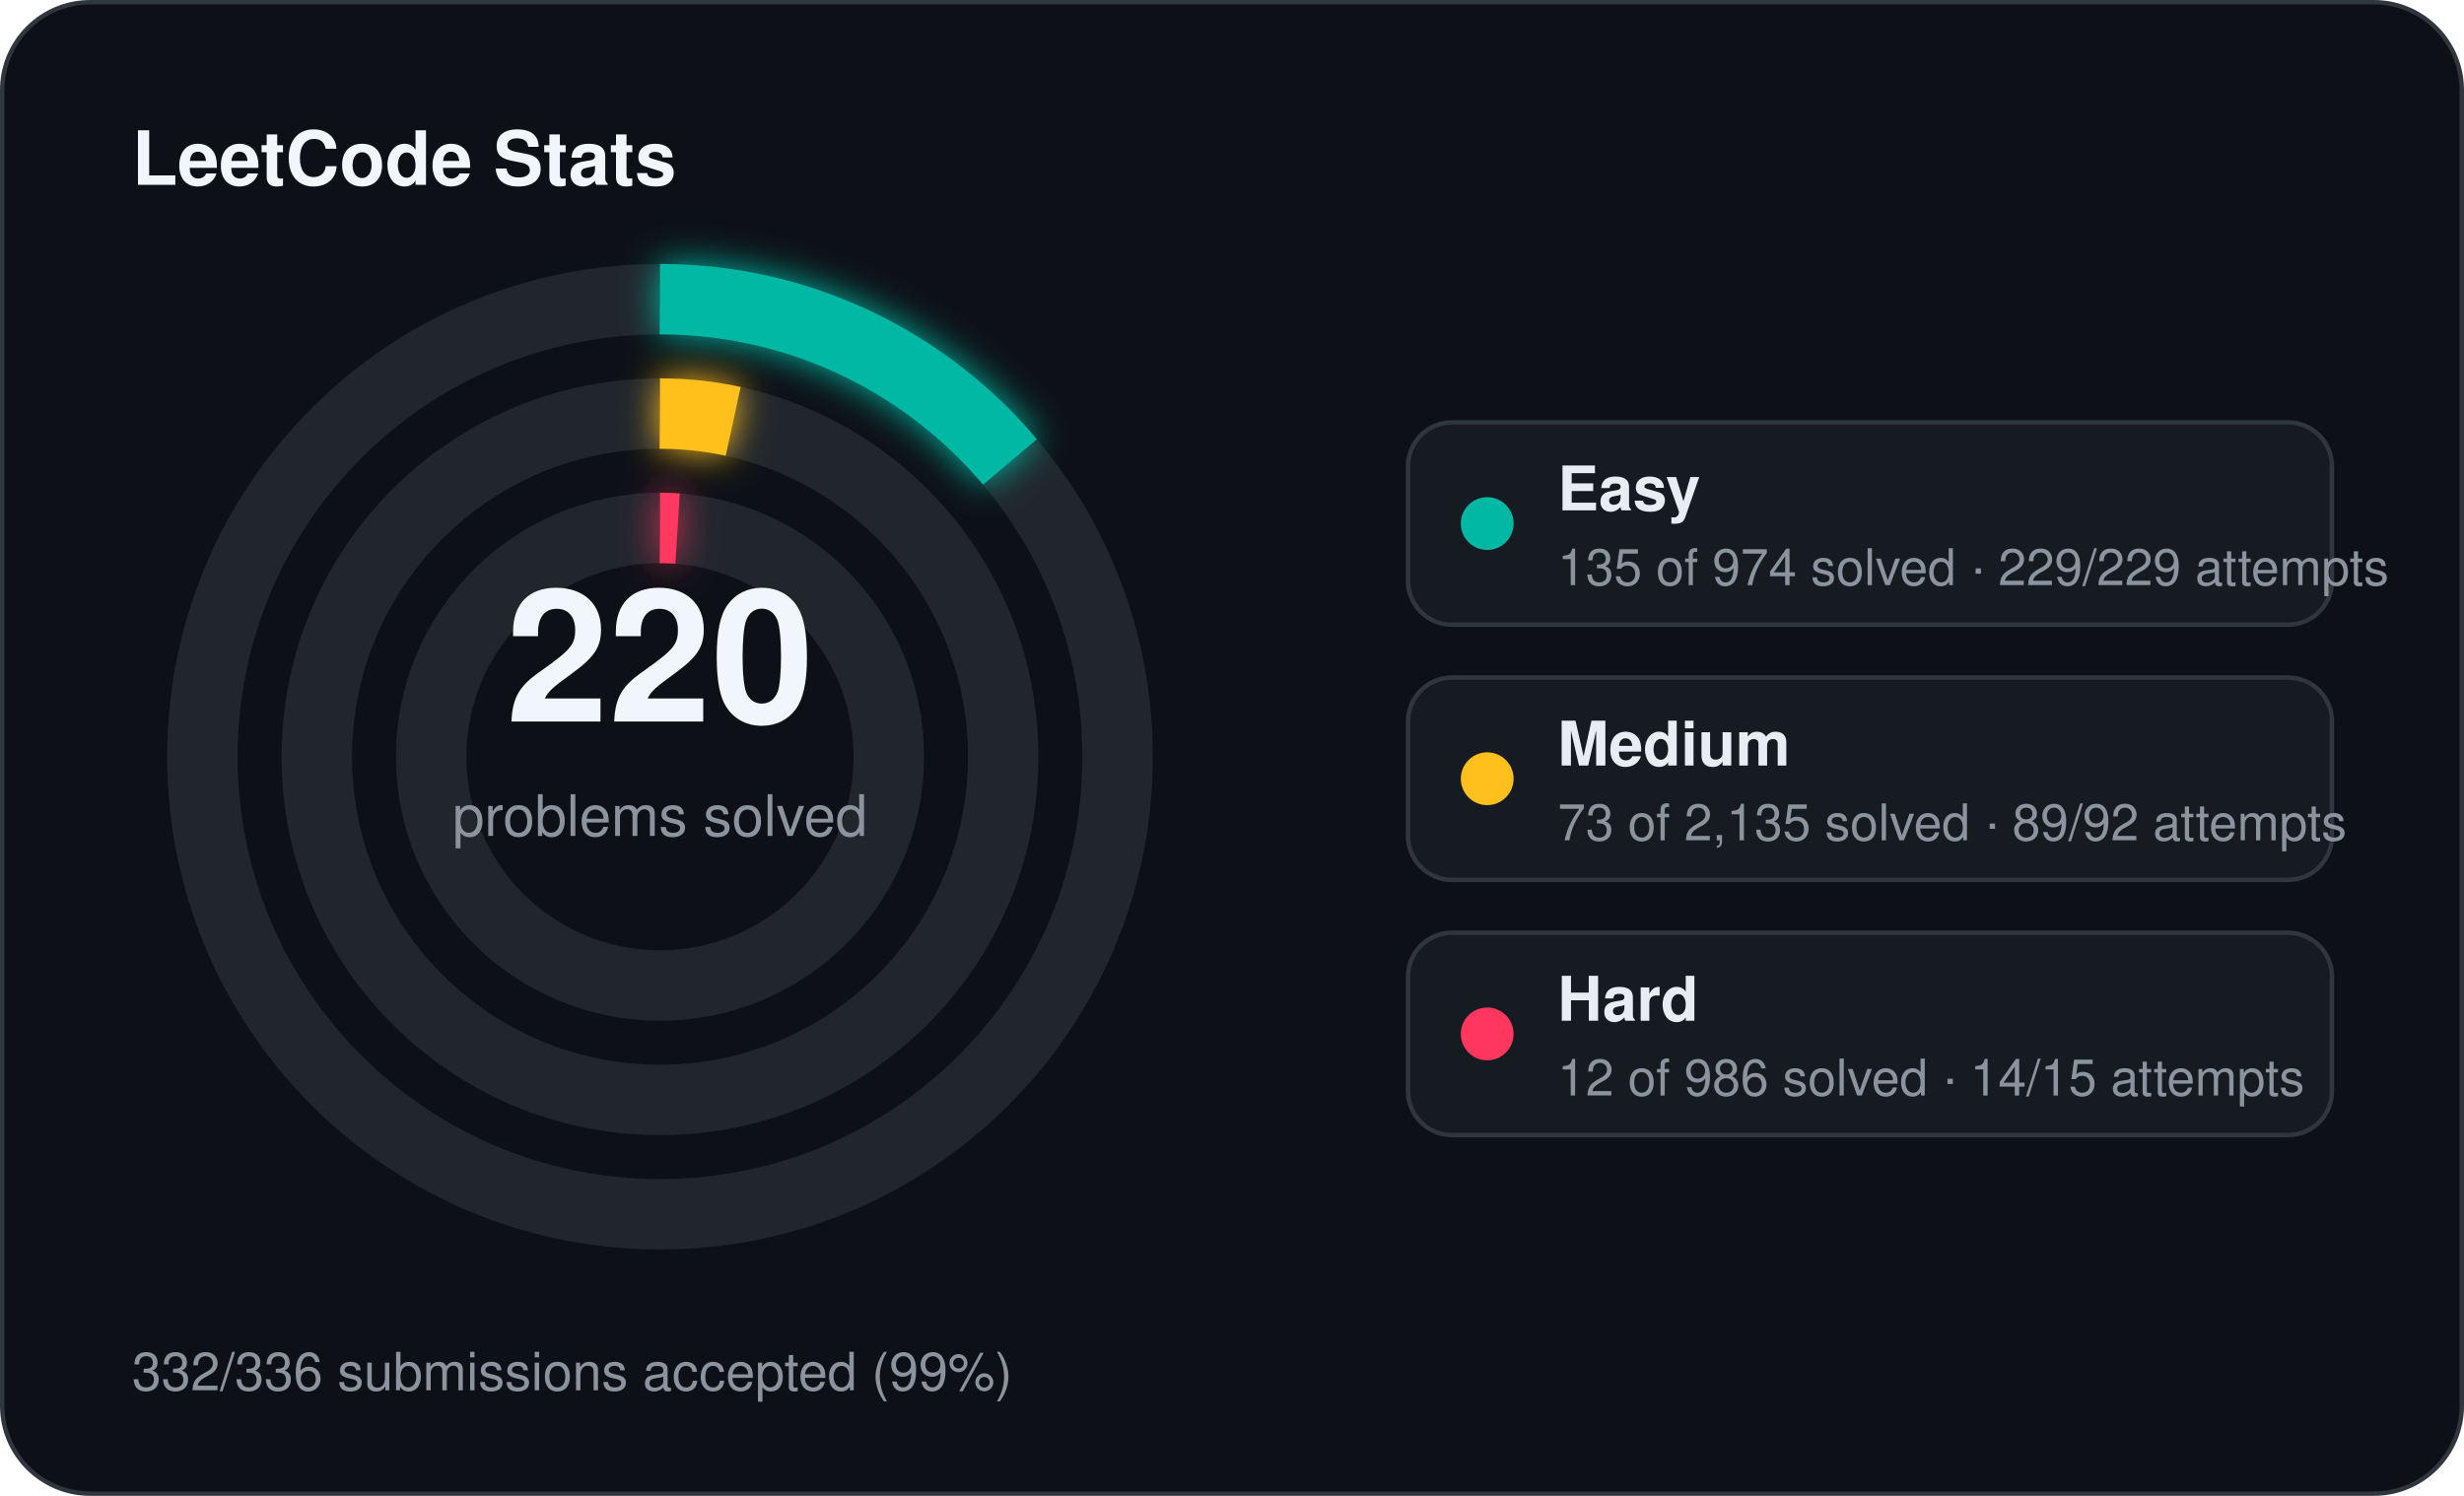
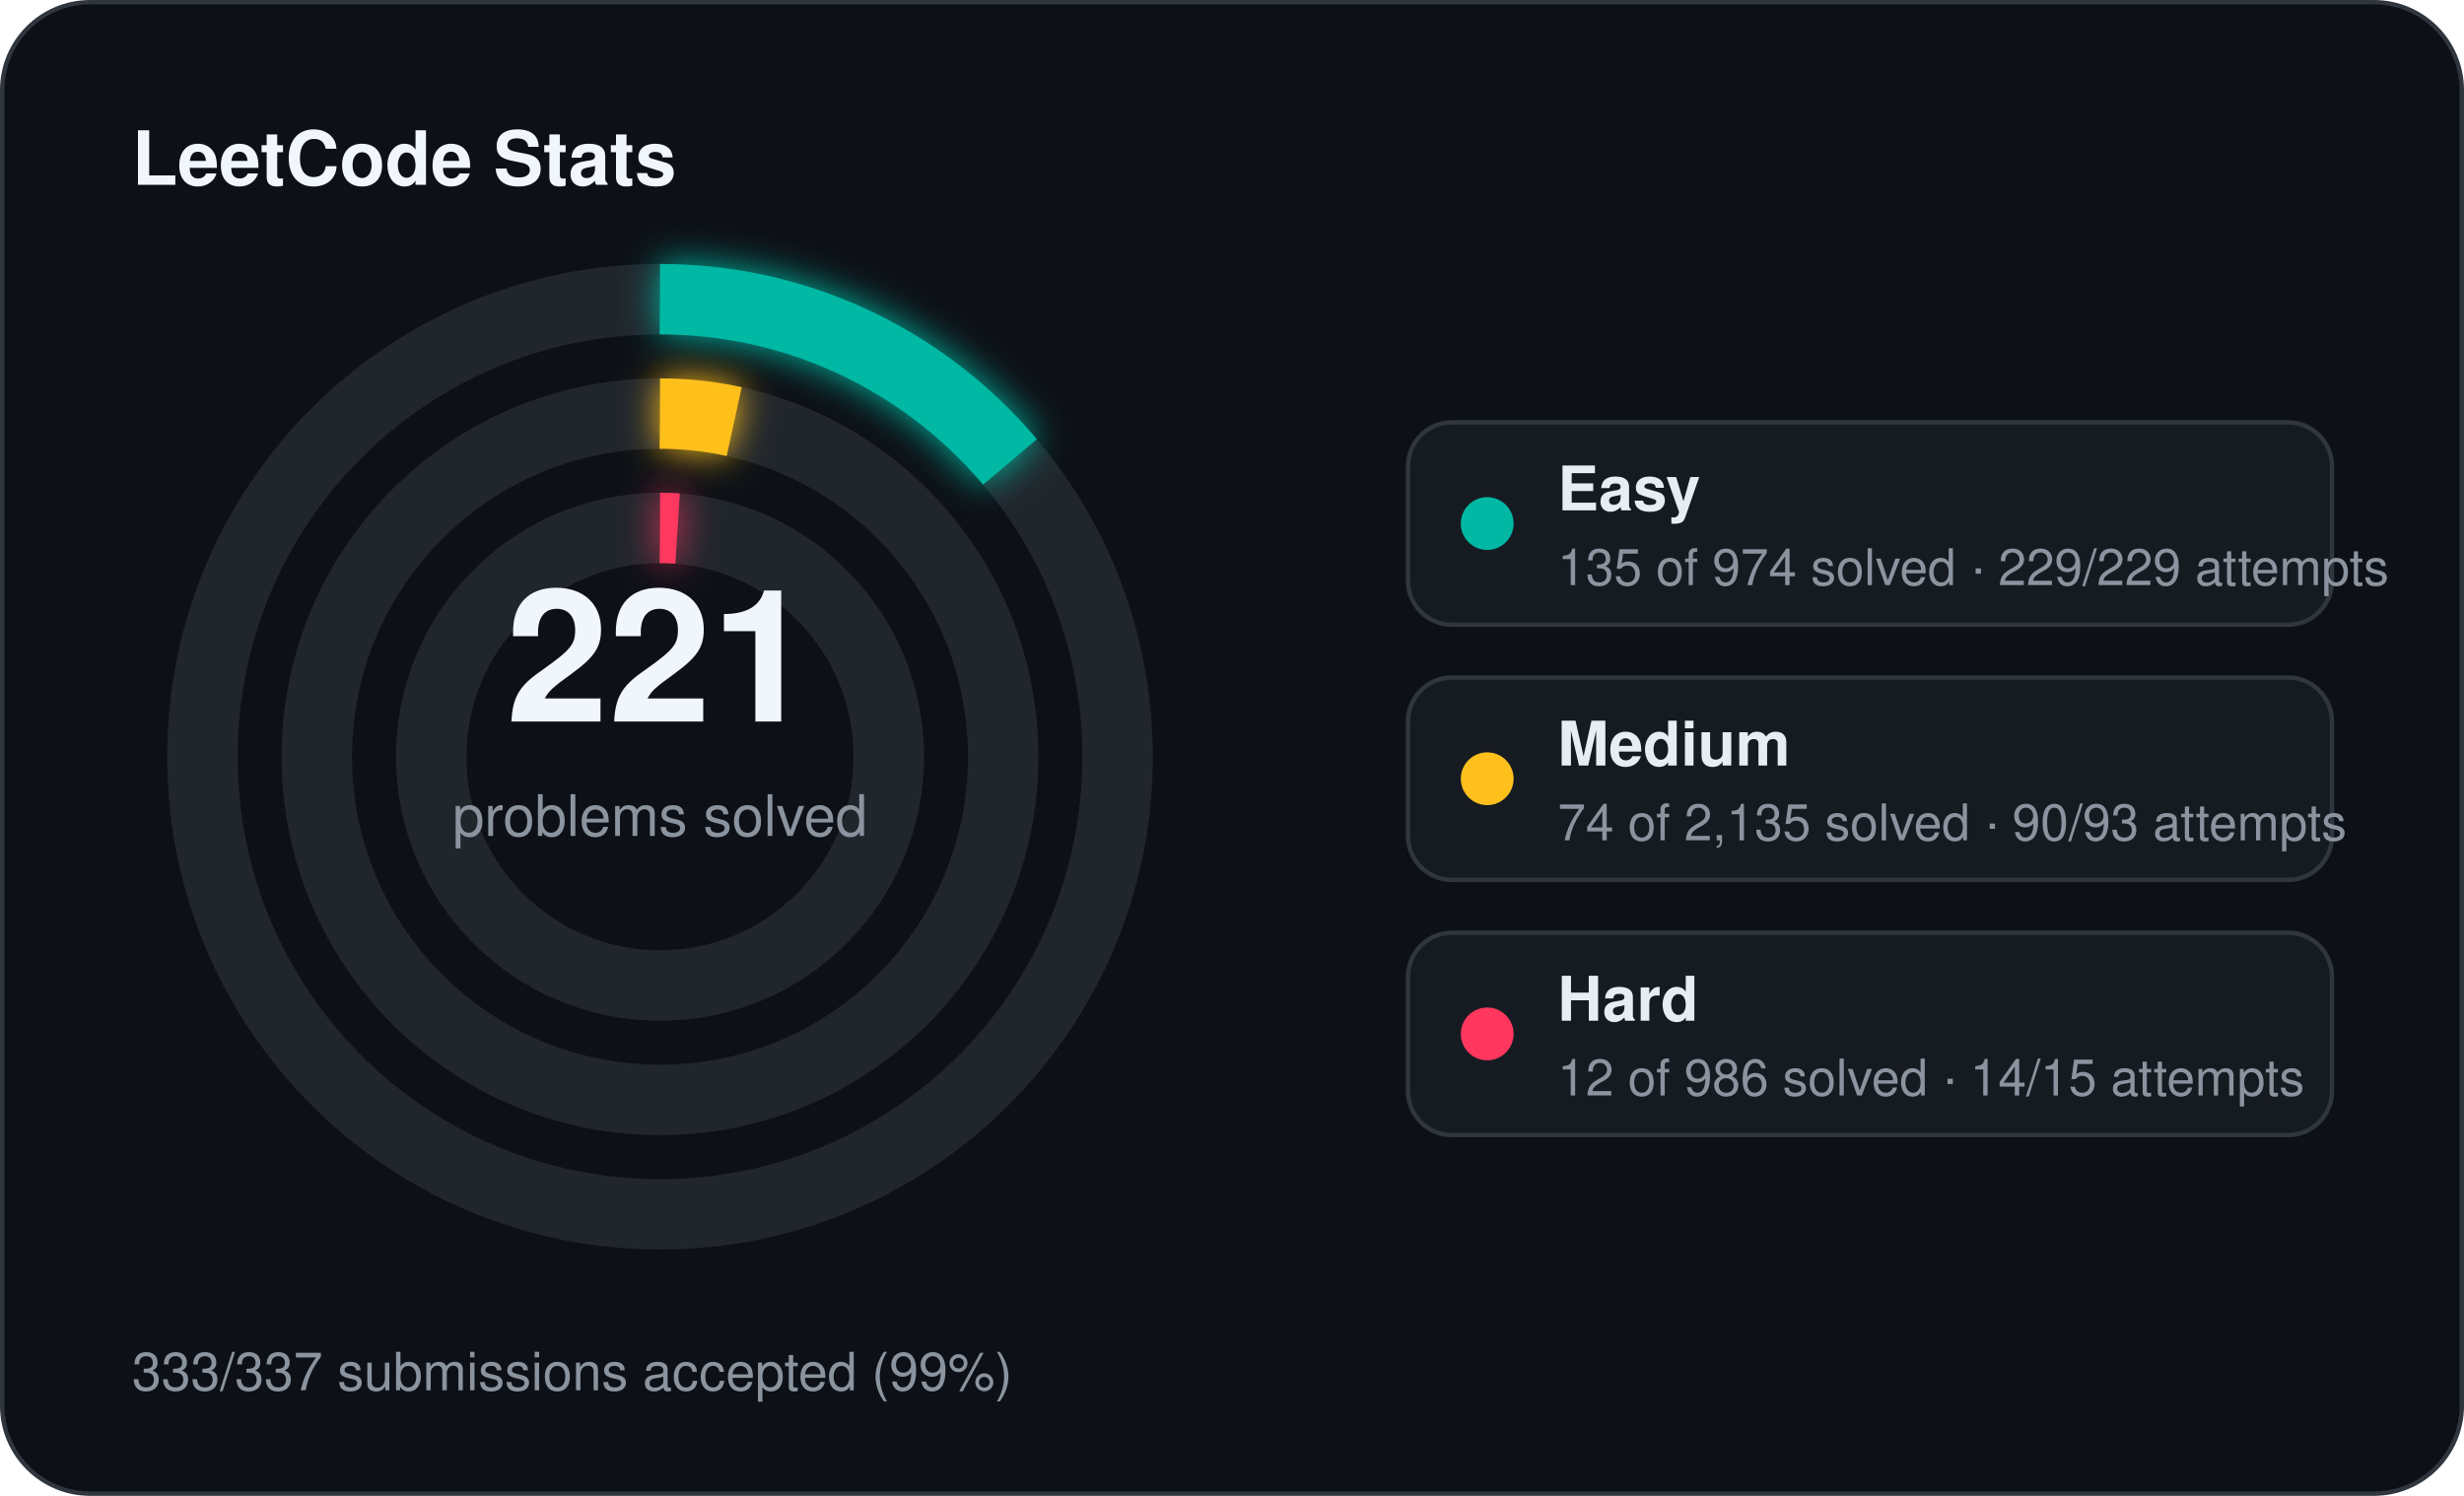
<svg xmlns="http://www.w3.org/2000/svg" width="560" height="340" viewBox="0 0 560 340">
  <defs>
    <filter id="stats-glow" x="-60%" y="-60%" width="220%" height="220%">
      <feGaussianBlur stdDeviation="4" result="blur" />
      <feMerge>
        <feMergeNode in="blur" />
        <feMergeNode in="SourceGraphic" />
      </feMerge>
    </filter>
  </defs>
  <rect x="0.5" y="0.5" width="559" height="339" rx="20" fill="#0d1117" stroke="#30363d" stroke-width="1" />
  <text x="30" y="42" fill="#f0f6fc" font-family="Segoe UI, Helvetica, Arial, sans-serif" font-size="17" font-weight="700">LeetCode Stats</text>
  <circle cx="150" cy="172" r="104" fill="none" stroke="#21262d" stroke-width="16" />
  <circle cx="150" cy="172" r="104" fill="none" stroke="#00b8a3" stroke-width="16" stroke-linecap="butt" stroke-dasharray="90.57 653.45" transform="rotate(-90 150 172)" filter="url(#stats-glow)" />
  <circle cx="150" cy="172" r="78" fill="none" stroke="#21262d" stroke-width="16" />
-   <circle cx="150" cy="172" r="78" fill="none" stroke="#ffc01e" stroke-width="16" stroke-linecap="butt" stroke-dasharray="16.76 490.09" transform="rotate(-90 150 172)" filter="url(#stats-glow)" />
+   <circle cx="150" cy="172" r="78" fill="none" stroke="#ffc01e" stroke-width="16" stroke-linecap="butt" stroke-dasharray="16.99 490.09" transform="rotate(-90 150 172)" filter="url(#stats-glow)" />
  <circle cx="150" cy="172" r="52" fill="none" stroke="#21262d" stroke-width="16" />
  <circle cx="150" cy="172" r="52" fill="none" stroke="#ff375f" stroke-width="16" stroke-linecap="butt" stroke-dasharray="4.00 326.73" transform="rotate(-90 150 172)" filter="url(#stats-glow)" />
-   <text x="150" y="164" text-anchor="middle" fill="#f0f6fc" font-family="Segoe UI, Helvetica, Arial, sans-serif" font-size="42" font-weight="700">220</text>
+   <text x="150" y="164" text-anchor="middle" fill="#f0f6fc" font-family="Segoe UI, Helvetica, Arial, sans-serif" font-size="42" font-weight="700">221</text>
  <text x="150" y="190" text-anchor="middle" fill="#8b949e" font-family="Segoe UI, Helvetica, Arial, sans-serif" font-size="13">problems solved</text>
  <rect x="320" y="96" width="210" height="46" rx="10" fill="#161b22" stroke="#30363d" stroke-width="1" />
  <circle cx="338" cy="119" r="6" fill="#00b8a3" />
  <text x="354" y="116" fill="#e6edf3" font-family="Segoe UI, Helvetica, Arial, sans-serif" font-size="14" font-weight="600">Easy</text>
  <text x="354" y="133" fill="#8b949e" font-family="Segoe UI, Helvetica, Arial, sans-serif" font-size="11.5">135 of 974 solved · 229/229 attempts</text>
  <rect x="320" y="154" width="210" height="46" rx="10" fill="#161b22" stroke="#30363d" stroke-width="1" />
  <circle cx="338" cy="177" r="6" fill="#ffc01e" />
  <text x="354" y="174" fill="#e6edf3" font-family="Segoe UI, Helvetica, Arial, sans-serif" font-size="14" font-weight="600">Medium</text>
-   <text x="354" y="191" fill="#8b949e" font-family="Segoe UI, Helvetica, Arial, sans-serif" font-size="11.5">73 of 2,135 solved · 89/92 attempts</text>
+   <text x="354" y="191" fill="#8b949e" font-family="Segoe UI, Helvetica, Arial, sans-serif" font-size="11.5">74 of 2,135 solved · 90/93 attempts</text>
  <rect x="320" y="212" width="210" height="46" rx="10" fill="#161b22" stroke="#30363d" stroke-width="1" />
  <circle cx="338" cy="235" r="6" fill="#ff375f" />
  <text x="354" y="232" fill="#e6edf3" font-family="Segoe UI, Helvetica, Arial, sans-serif" font-size="14" font-weight="600">Hard</text>
  <text x="354" y="249" fill="#8b949e" font-family="Segoe UI, Helvetica, Arial, sans-serif" font-size="11.5">12 of 986 solved · 14/15 attempts</text>
-   <text x="30" y="316" fill="#8b949e" font-family="Segoe UI, Helvetica, Arial, sans-serif" font-size="12">332/336 submissions accepted (99%)</text>
+   <text x="30" y="316" fill="#8b949e" font-family="Segoe UI, Helvetica, Arial, sans-serif" font-size="12">333/337 submissions accepted (99%)</text>
</svg>
